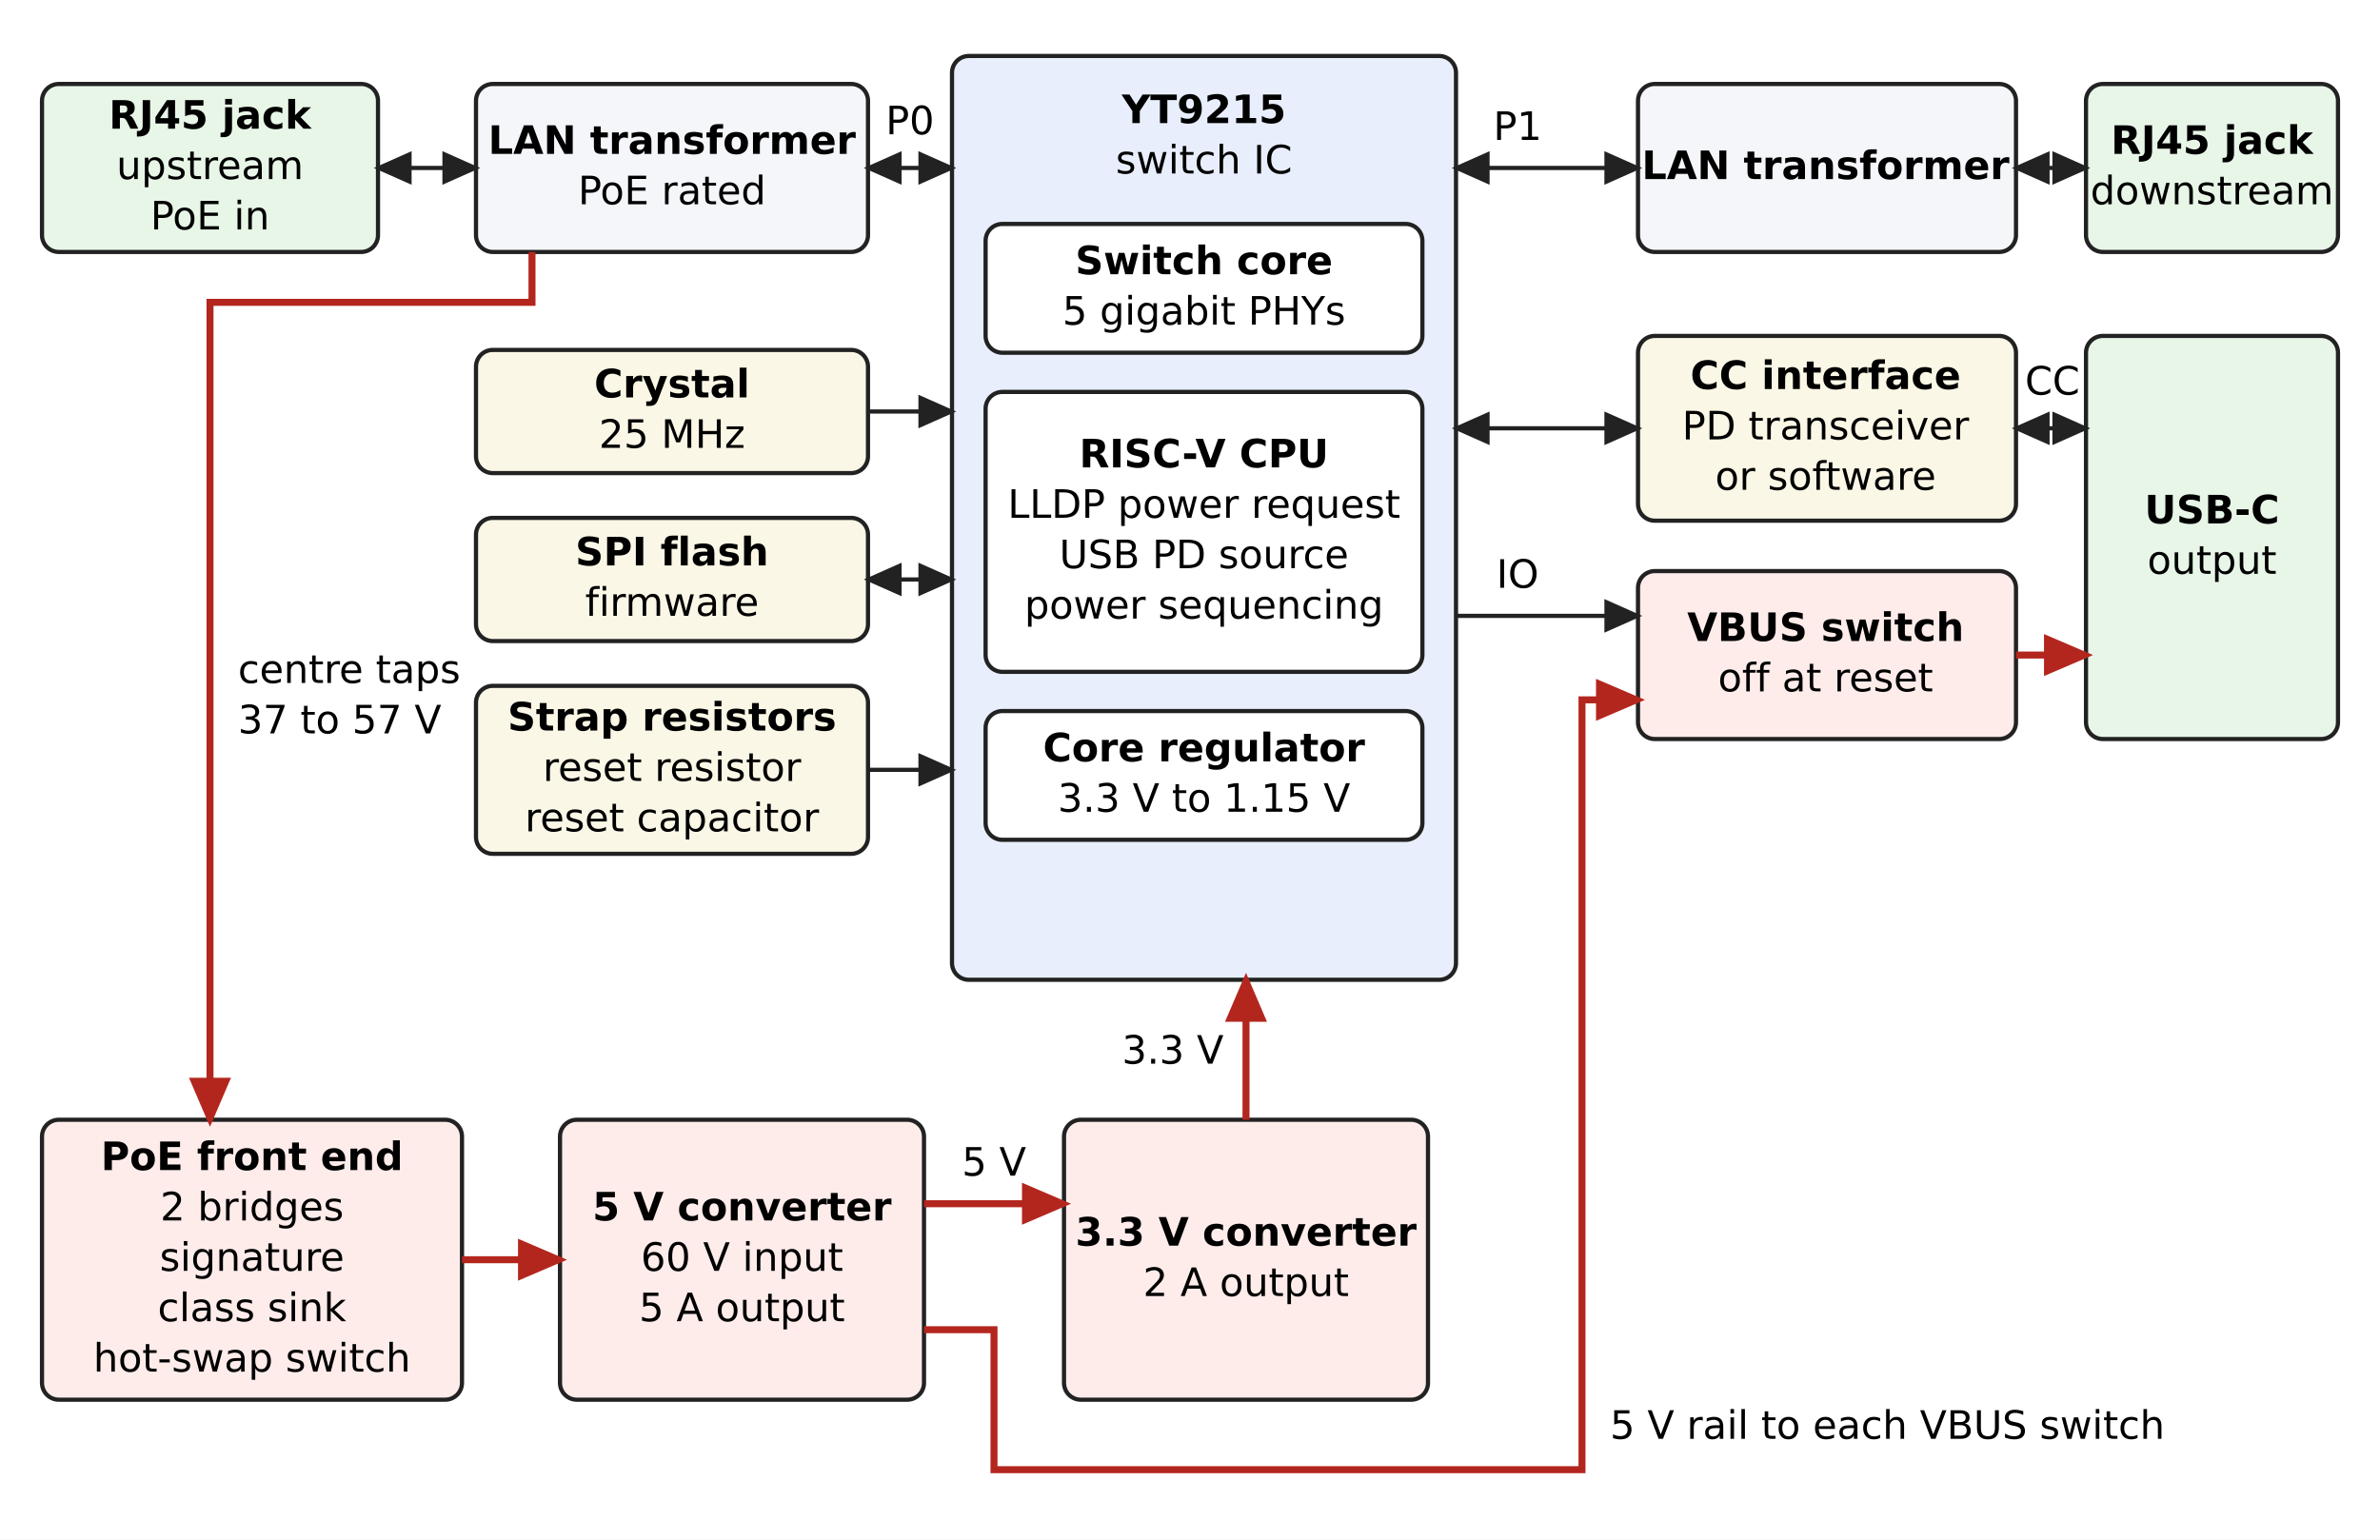
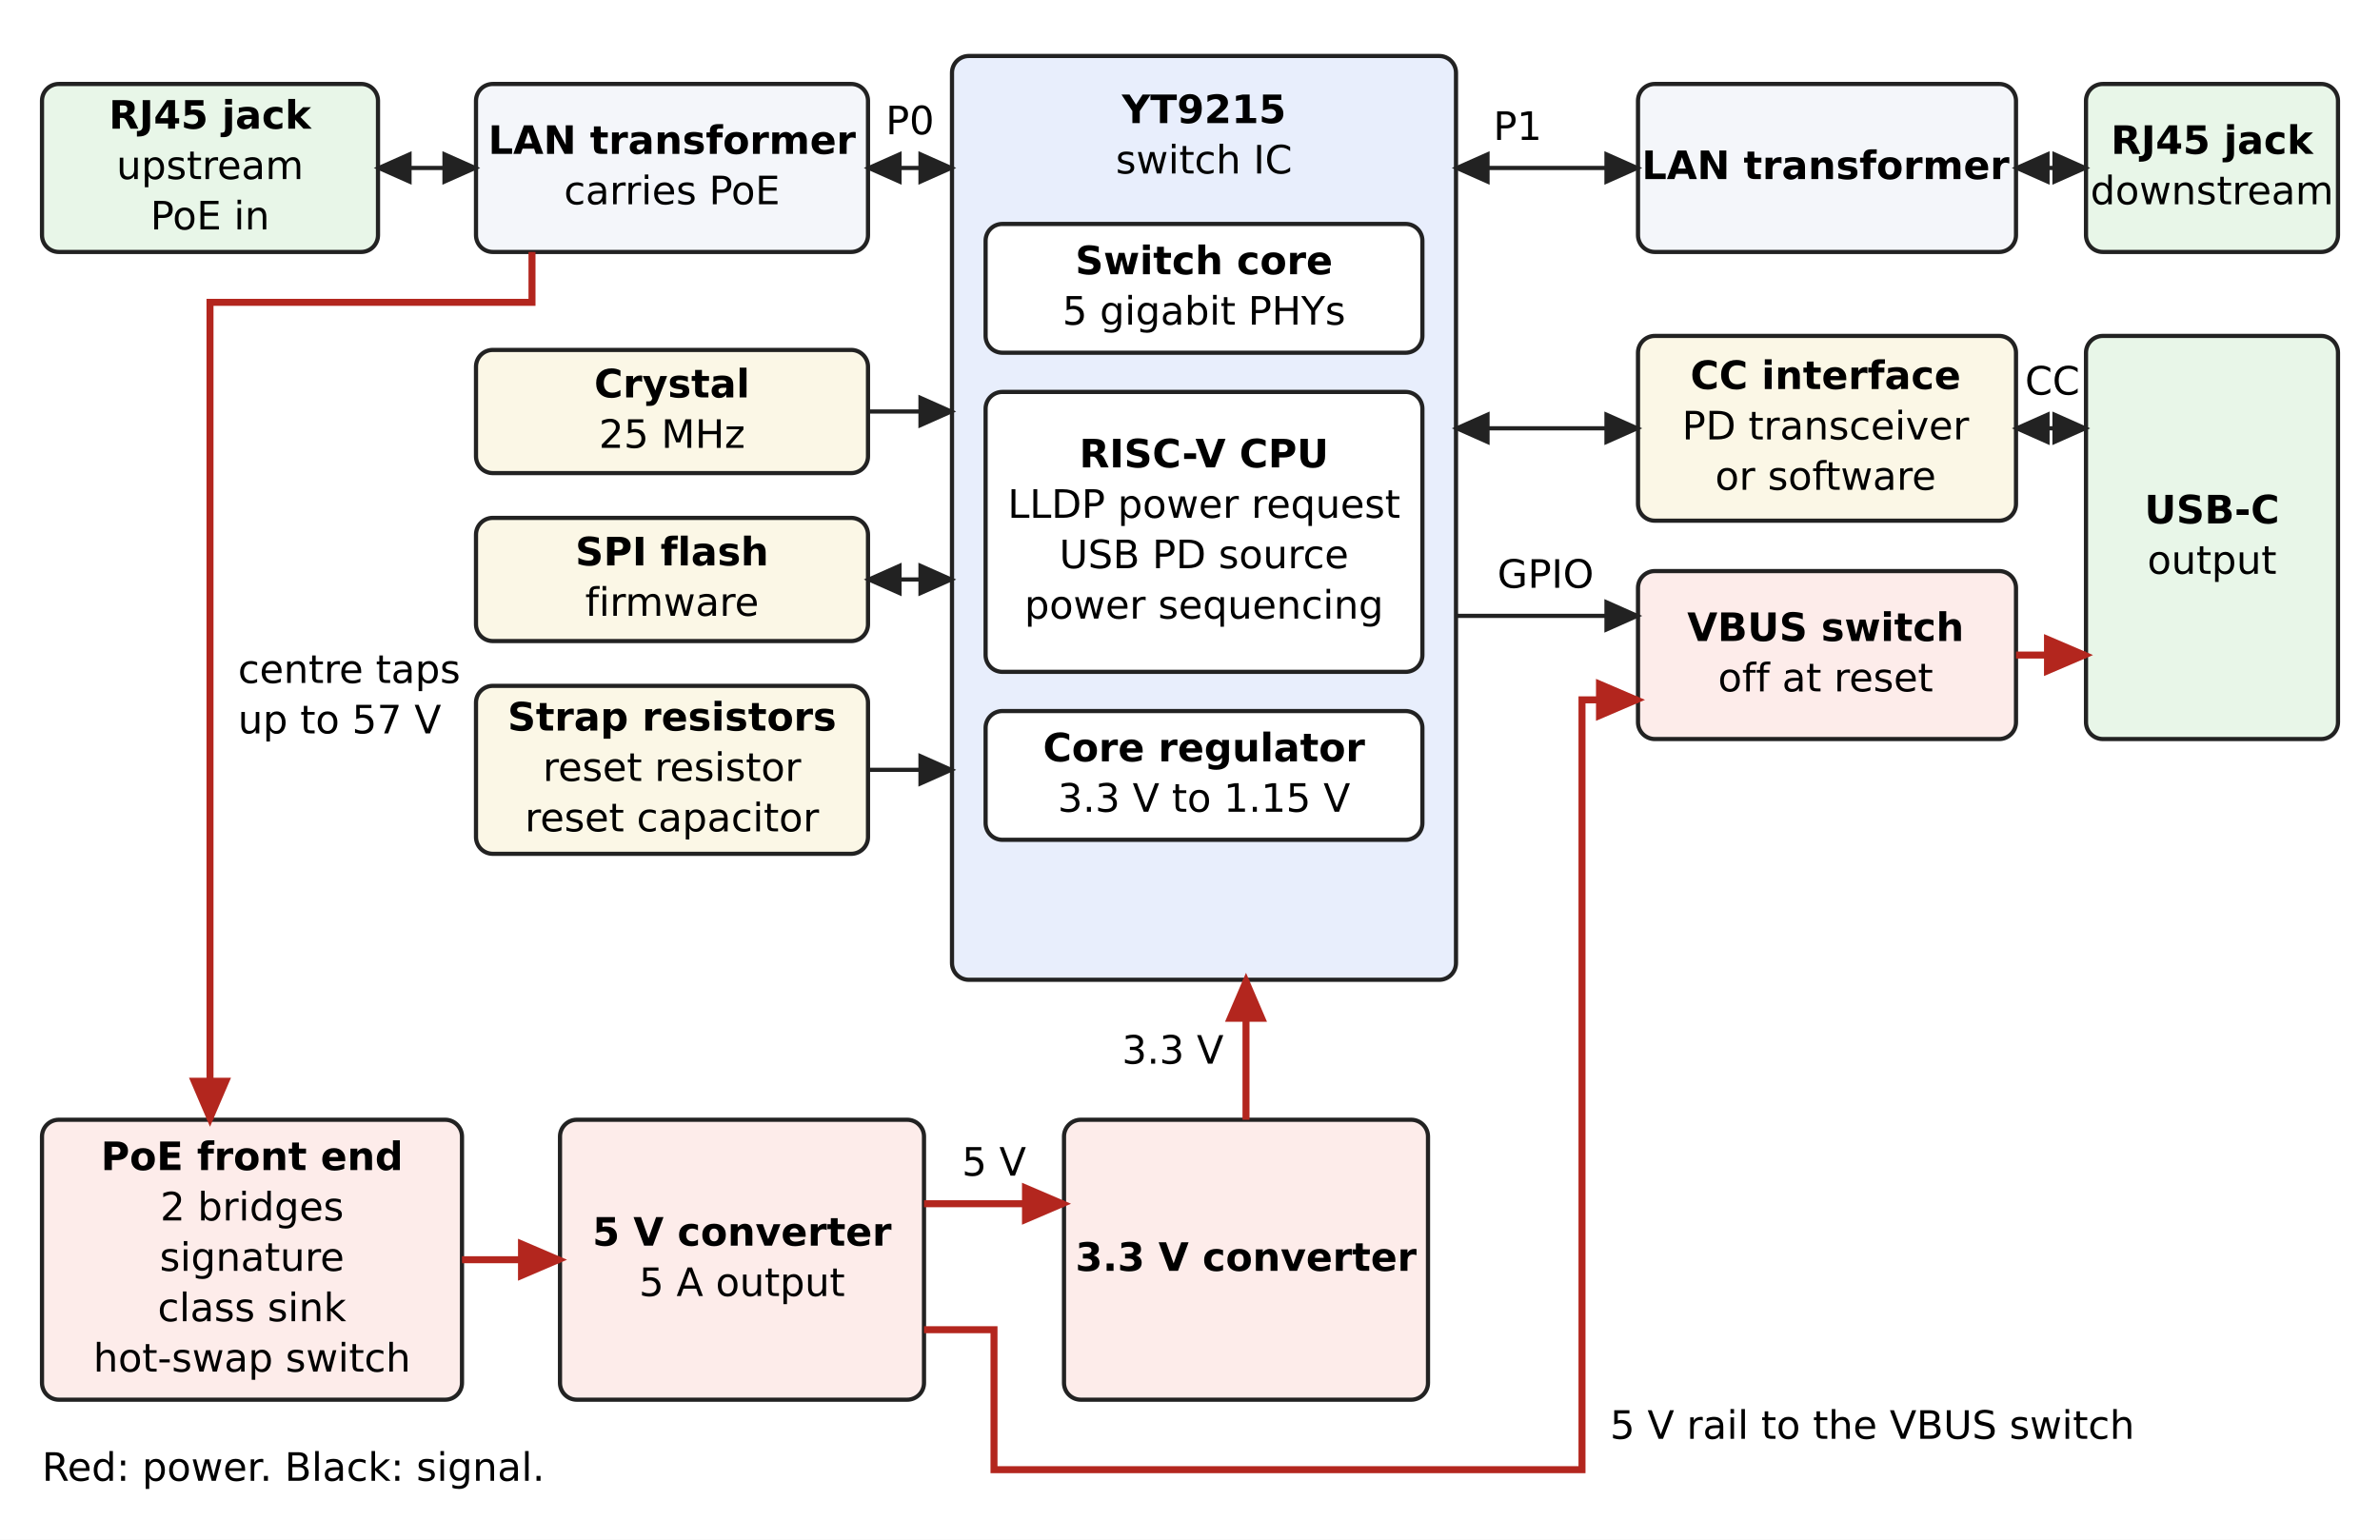
<svg xmlns="http://www.w3.org/2000/svg" viewBox="0 0 850 550" width="850" height="550" font-family="DejaVu Sans, Arial, sans-serif" font-size="14">
  <defs>
    <marker id="a" markerWidth="9" markerHeight="8" refX="8" refY="4" orient="auto">
      <path d="M0,0 L9,4 L0,8 z" fill="#222" />
    </marker>
    <marker id="b" markerWidth="9" markerHeight="8" refX="1" refY="4" orient="auto">
      <path d="M9,0 L0,4 L9,8 z" fill="#222" />
    </marker>
    <marker id="pa" markerWidth="7" markerHeight="6" refX="6" refY="3" orient="auto">
      <path d="M0,0 L7,3 L0,6 z" fill="#b3261e" />
    </marker>
  </defs>
  <rect width="850" height="550" fill="#ffffff" />
  <rect x="340" y="20" width="180" height="330" rx="6" fill="#e8eefc" stroke="#222" stroke-width="1.5" />
  <text x="430" y="40" text-anchor="middle" dominant-baseline="middle" font-weight="bold">YT9215</text>
  <text x="430" y="58" text-anchor="middle" dominant-baseline="middle">switch IC</text>
  <rect x="352" y="80" width="156" height="46" rx="6" fill="#ffffff" stroke="#222" stroke-width="1.5" />
  <text x="430" y="94" text-anchor="middle" dominant-baseline="middle" font-weight="bold">Switch core</text>
  <text x="430" y="112" text-anchor="middle" dominant-baseline="middle">5 gigabit PHYs</text>
  <rect x="352" y="140" width="156" height="100" rx="6" fill="#ffffff" stroke="#222" stroke-width="1.5" />
  <text x="430" y="163" text-anchor="middle" dominant-baseline="middle" font-weight="bold">RISC-V CPU</text>
  <text x="430" y="181" text-anchor="middle" dominant-baseline="middle">LLDP power request</text>
  <text x="430" y="199" text-anchor="middle" dominant-baseline="middle">USB PD source</text>
  <text x="430" y="217" text-anchor="middle" dominant-baseline="middle">power sequencing</text>
  <rect x="352" y="254" width="156" height="46" rx="6" fill="#ffffff" stroke="#222" stroke-width="1.5" />
  <text x="430" y="268" text-anchor="middle" dominant-baseline="middle" font-weight="bold">Core regulator</text>
  <text x="430" y="286" text-anchor="middle" dominant-baseline="middle">3.3 V to 1.15 V</text>
  <rect x="15" y="30" width="120" height="60" rx="6" fill="#e8f6e8" stroke="#222" stroke-width="1.5" />
  <text x="75" y="42" text-anchor="middle" dominant-baseline="middle" font-weight="bold">RJ45 jack</text>
  <text x="75" y="60" text-anchor="middle" dominant-baseline="middle">upstream</text>
  <text x="75" y="78" text-anchor="middle" dominant-baseline="middle">PoE in</text>
  <rect x="170" y="30" width="140" height="60" rx="6" fill="#f4f6fa" stroke="#222" stroke-width="1.5" />
  <text x="240" y="51" text-anchor="middle" dominant-baseline="middle" font-weight="bold">LAN transformer</text>
-   <text x="240" y="69" text-anchor="middle" dominant-baseline="middle">PoE rated</text>
+   <text x="240" y="69" text-anchor="middle" dominant-baseline="middle">carries PoE</text>
  <path d="M135,60 L170,60" fill="none" stroke="#222" stroke-width="1.5" marker-end="url(#a)" marker-start="url(#b)" />
  <path d="M310,60 L340,60" fill="none" stroke="#222" stroke-width="1.5" marker-end="url(#a)" marker-start="url(#b)" />
  <text x="325" y="44" text-anchor="middle" dominant-baseline="middle">P0</text>
  <rect x="170" y="125" width="140" height="44" rx="6" fill="#fbf7e6" stroke="#222" stroke-width="1.5" />
  <text x="240" y="138" text-anchor="middle" dominant-baseline="middle" font-weight="bold">Crystal</text>
  <text x="240" y="156" text-anchor="middle" dominant-baseline="middle">25 MHz</text>
  <path d="M310,147 L340,147" fill="none" stroke="#222" stroke-width="1.5" marker-end="url(#a)" />
  <rect x="170" y="185" width="140" height="44" rx="6" fill="#fbf7e6" stroke="#222" stroke-width="1.5" />
  <text x="240" y="198" text-anchor="middle" dominant-baseline="middle" font-weight="bold">SPI flash</text>
  <text x="240" y="216" text-anchor="middle" dominant-baseline="middle">firmware</text>
  <path d="M310,207 L340,207" fill="none" stroke="#222" stroke-width="1.5" marker-end="url(#a)" marker-start="url(#b)" />
  <rect x="170" y="245" width="140" height="60" rx="6" fill="#fbf7e6" stroke="#222" stroke-width="1.5" />
  <text x="240" y="257" text-anchor="middle" dominant-baseline="middle" font-weight="bold">Strap resistors</text>
  <text x="240" y="275" text-anchor="middle" dominant-baseline="middle">reset resistor</text>
  <text x="240" y="293" text-anchor="middle" dominant-baseline="middle">reset capacitor</text>
  <path d="M310,275 L340,275" fill="none" stroke="#222" stroke-width="1.5" marker-end="url(#a)" />
  <rect x="585" y="30" width="135" height="60" rx="6" fill="#f4f6fa" stroke="#222" stroke-width="1.5" />
  <text x="652" y="60" text-anchor="middle" dominant-baseline="middle" font-weight="bold">LAN transformer</text>
  <rect x="745" y="30" width="90" height="60" rx="6" fill="#e8f6e8" stroke="#222" stroke-width="1.5" />
  <text x="790" y="51" text-anchor="middle" dominant-baseline="middle" font-weight="bold">RJ45 jack</text>
  <text x="790" y="69" text-anchor="middle" dominant-baseline="middle">downstream</text>
  <path d="M520,60 L585,60" fill="none" stroke="#222" stroke-width="1.5" marker-end="url(#a)" marker-start="url(#b)" />
  <text x="542" y="46" text-anchor="middle" dominant-baseline="middle">P1</text>
  <path d="M720,60 L745,60" fill="none" stroke="#222" stroke-width="1.5" marker-end="url(#a)" marker-start="url(#b)" />
  <rect x="585" y="120" width="135" height="66" rx="6" fill="#fbf7e6" stroke="#222" stroke-width="1.5" />
  <text x="652" y="135" text-anchor="middle" dominant-baseline="middle" font-weight="bold">CC interface</text>
  <text x="652" y="153" text-anchor="middle" dominant-baseline="middle">PD transceiver</text>
  <text x="652" y="171" text-anchor="middle" dominant-baseline="middle">or software</text>
  <path d="M520,153 L585,153" fill="none" stroke="#222" stroke-width="1.5" marker-end="url(#a)" marker-start="url(#b)" />
  <rect x="585" y="204" width="135" height="60" rx="6" fill="#fdecea" stroke="#222" stroke-width="1.5" />
  <text x="652" y="225" text-anchor="middle" dominant-baseline="middle" font-weight="bold">VBUS switch</text>
  <text x="652" y="243" text-anchor="middle" dominant-baseline="middle">off at reset</text>
  <path d="M520,220 L585,220" fill="none" stroke="#222" stroke-width="1.5" marker-end="url(#a)" />
-   <text x="542" y="206" text-anchor="middle" dominant-baseline="middle">IO</text>
+   <text x="552" y="206" text-anchor="middle" dominant-baseline="middle">GPIO</text>
  <rect x="745" y="120" width="90" height="144" rx="6" fill="#e8f6e8" stroke="#222" stroke-width="1.5" />
  <text x="790" y="183" text-anchor="middle" dominant-baseline="middle" font-weight="bold">USB-C</text>
  <text x="790" y="201" text-anchor="middle" dominant-baseline="middle">output</text>
  <path d="M720,153 L745,153" fill="none" stroke="#222" stroke-width="1.5" marker-end="url(#a)" marker-start="url(#b)" />
  <text x="733" y="137" text-anchor="middle" dominant-baseline="middle">CC</text>
  <path d="M720,234 L745,234" fill="none" stroke="#b3261e" stroke-width="2.5" marker-end="url(#pa)" />
  <rect x="15" y="400" width="150" height="100" rx="6" fill="#fdecea" stroke="#222" stroke-width="1.5" />
  <text x="90" y="414" text-anchor="middle" dominant-baseline="middle" font-weight="bold">PoE front end</text>
  <text x="90" y="432" text-anchor="middle" dominant-baseline="middle">2 bridges</text>
  <text x="90" y="450" text-anchor="middle" dominant-baseline="middle">signature</text>
  <text x="90" y="468" text-anchor="middle" dominant-baseline="middle">class sink</text>
  <text x="90" y="486" text-anchor="middle" dominant-baseline="middle">hot-swap switch</text>
  <path d="M190,90 L190,108 L75,108 L75,400" fill="none" stroke="#b3261e" stroke-width="2.5" marker-end="url(#pa)" />
  <text x="85" y="240" text-anchor="start" dominant-baseline="middle">centre taps</text>
-   <text x="85" y="258" text-anchor="start" dominant-baseline="middle">37 to 57 V</text>
+   <text x="85" y="258" text-anchor="start" dominant-baseline="middle">up to 57 V</text>
  <rect x="200" y="400" width="130" height="100" rx="6" fill="#fdecea" stroke="#222" stroke-width="1.5" />
-   <text x="265" y="432" text-anchor="middle" dominant-baseline="middle" font-weight="bold">5 V converter</text>
-   <text x="265" y="450" text-anchor="middle" dominant-baseline="middle">60 V input</text>
-   <text x="265" y="468" text-anchor="middle" dominant-baseline="middle">5 A output</text>
+   <text x="265" y="441" text-anchor="middle" dominant-baseline="middle" font-weight="bold">5 V converter</text>
+   <text x="265" y="459" text-anchor="middle" dominant-baseline="middle">5 A output</text>
  <path d="M165,450 L200,450" fill="none" stroke="#b3261e" stroke-width="2.5" marker-end="url(#pa)" />
  <rect x="380" y="400" width="130" height="100" rx="6" fill="#fdecea" stroke="#222" stroke-width="1.5" />
-   <text x="445" y="441" text-anchor="middle" dominant-baseline="middle" font-weight="bold">3.3 V converter</text>
-   <text x="445" y="459" text-anchor="middle" dominant-baseline="middle">2 A output</text>
+   <text x="445" y="450" text-anchor="middle" dominant-baseline="middle" font-weight="bold">3.3 V converter</text>
  <path d="M330,430 L380,430" fill="none" stroke="#b3261e" stroke-width="2.5" marker-end="url(#pa)" />
  <text x="355" y="416" text-anchor="middle" dominant-baseline="middle">5 V</text>
  <path d="M445,400 L445,350" fill="none" stroke="#b3261e" stroke-width="2.5" marker-end="url(#pa)" />
  <text x="437" y="376" text-anchor="end" dominant-baseline="middle">3.3 V</text>
  <path d="M330,475 L355,475 L355,525 L565,525 L565,250 L585,250" fill="none" stroke="#b3261e" stroke-width="2.5" marker-end="url(#pa)" />
-   <text x="575" y="510" text-anchor="start" dominant-baseline="middle">5 V rail to each VBUS switch</text>
+   <text x="575" y="510" text-anchor="start" dominant-baseline="middle">5 V rail to the VBUS switch</text>
+   <text x="15" y="525" text-anchor="start" dominant-baseline="middle">Red: power. Black: signal.</text>
</svg>
